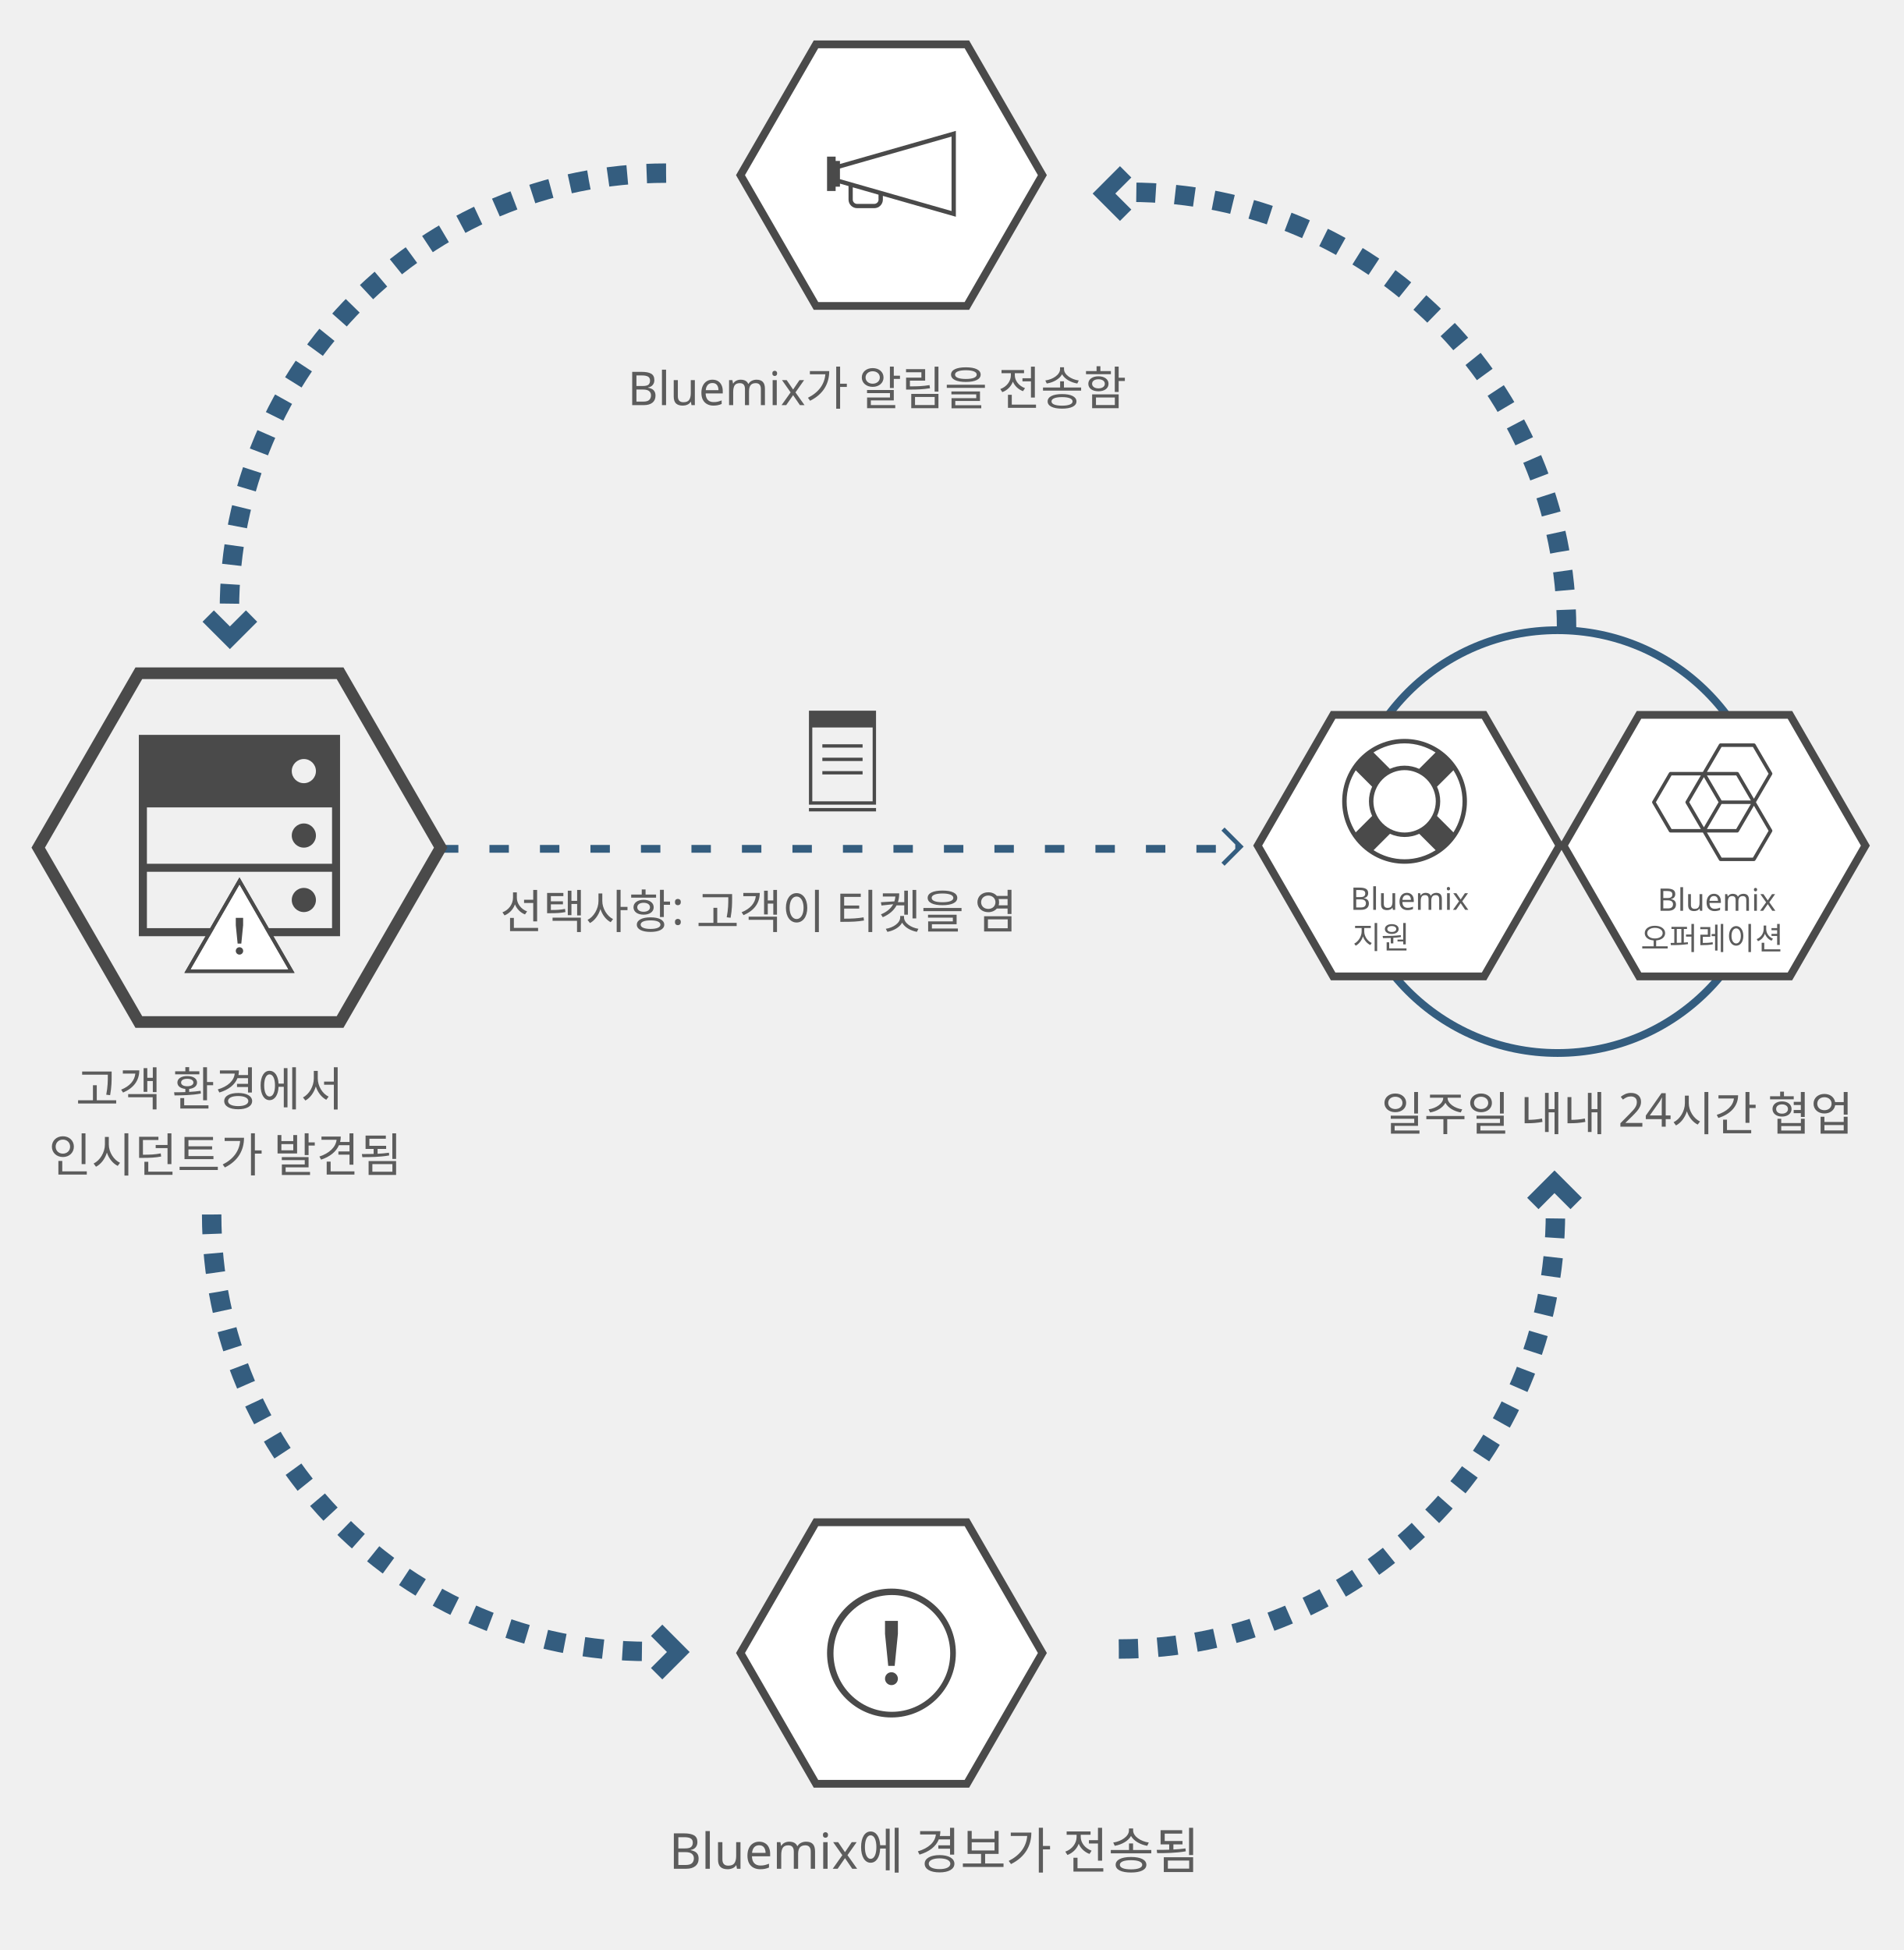
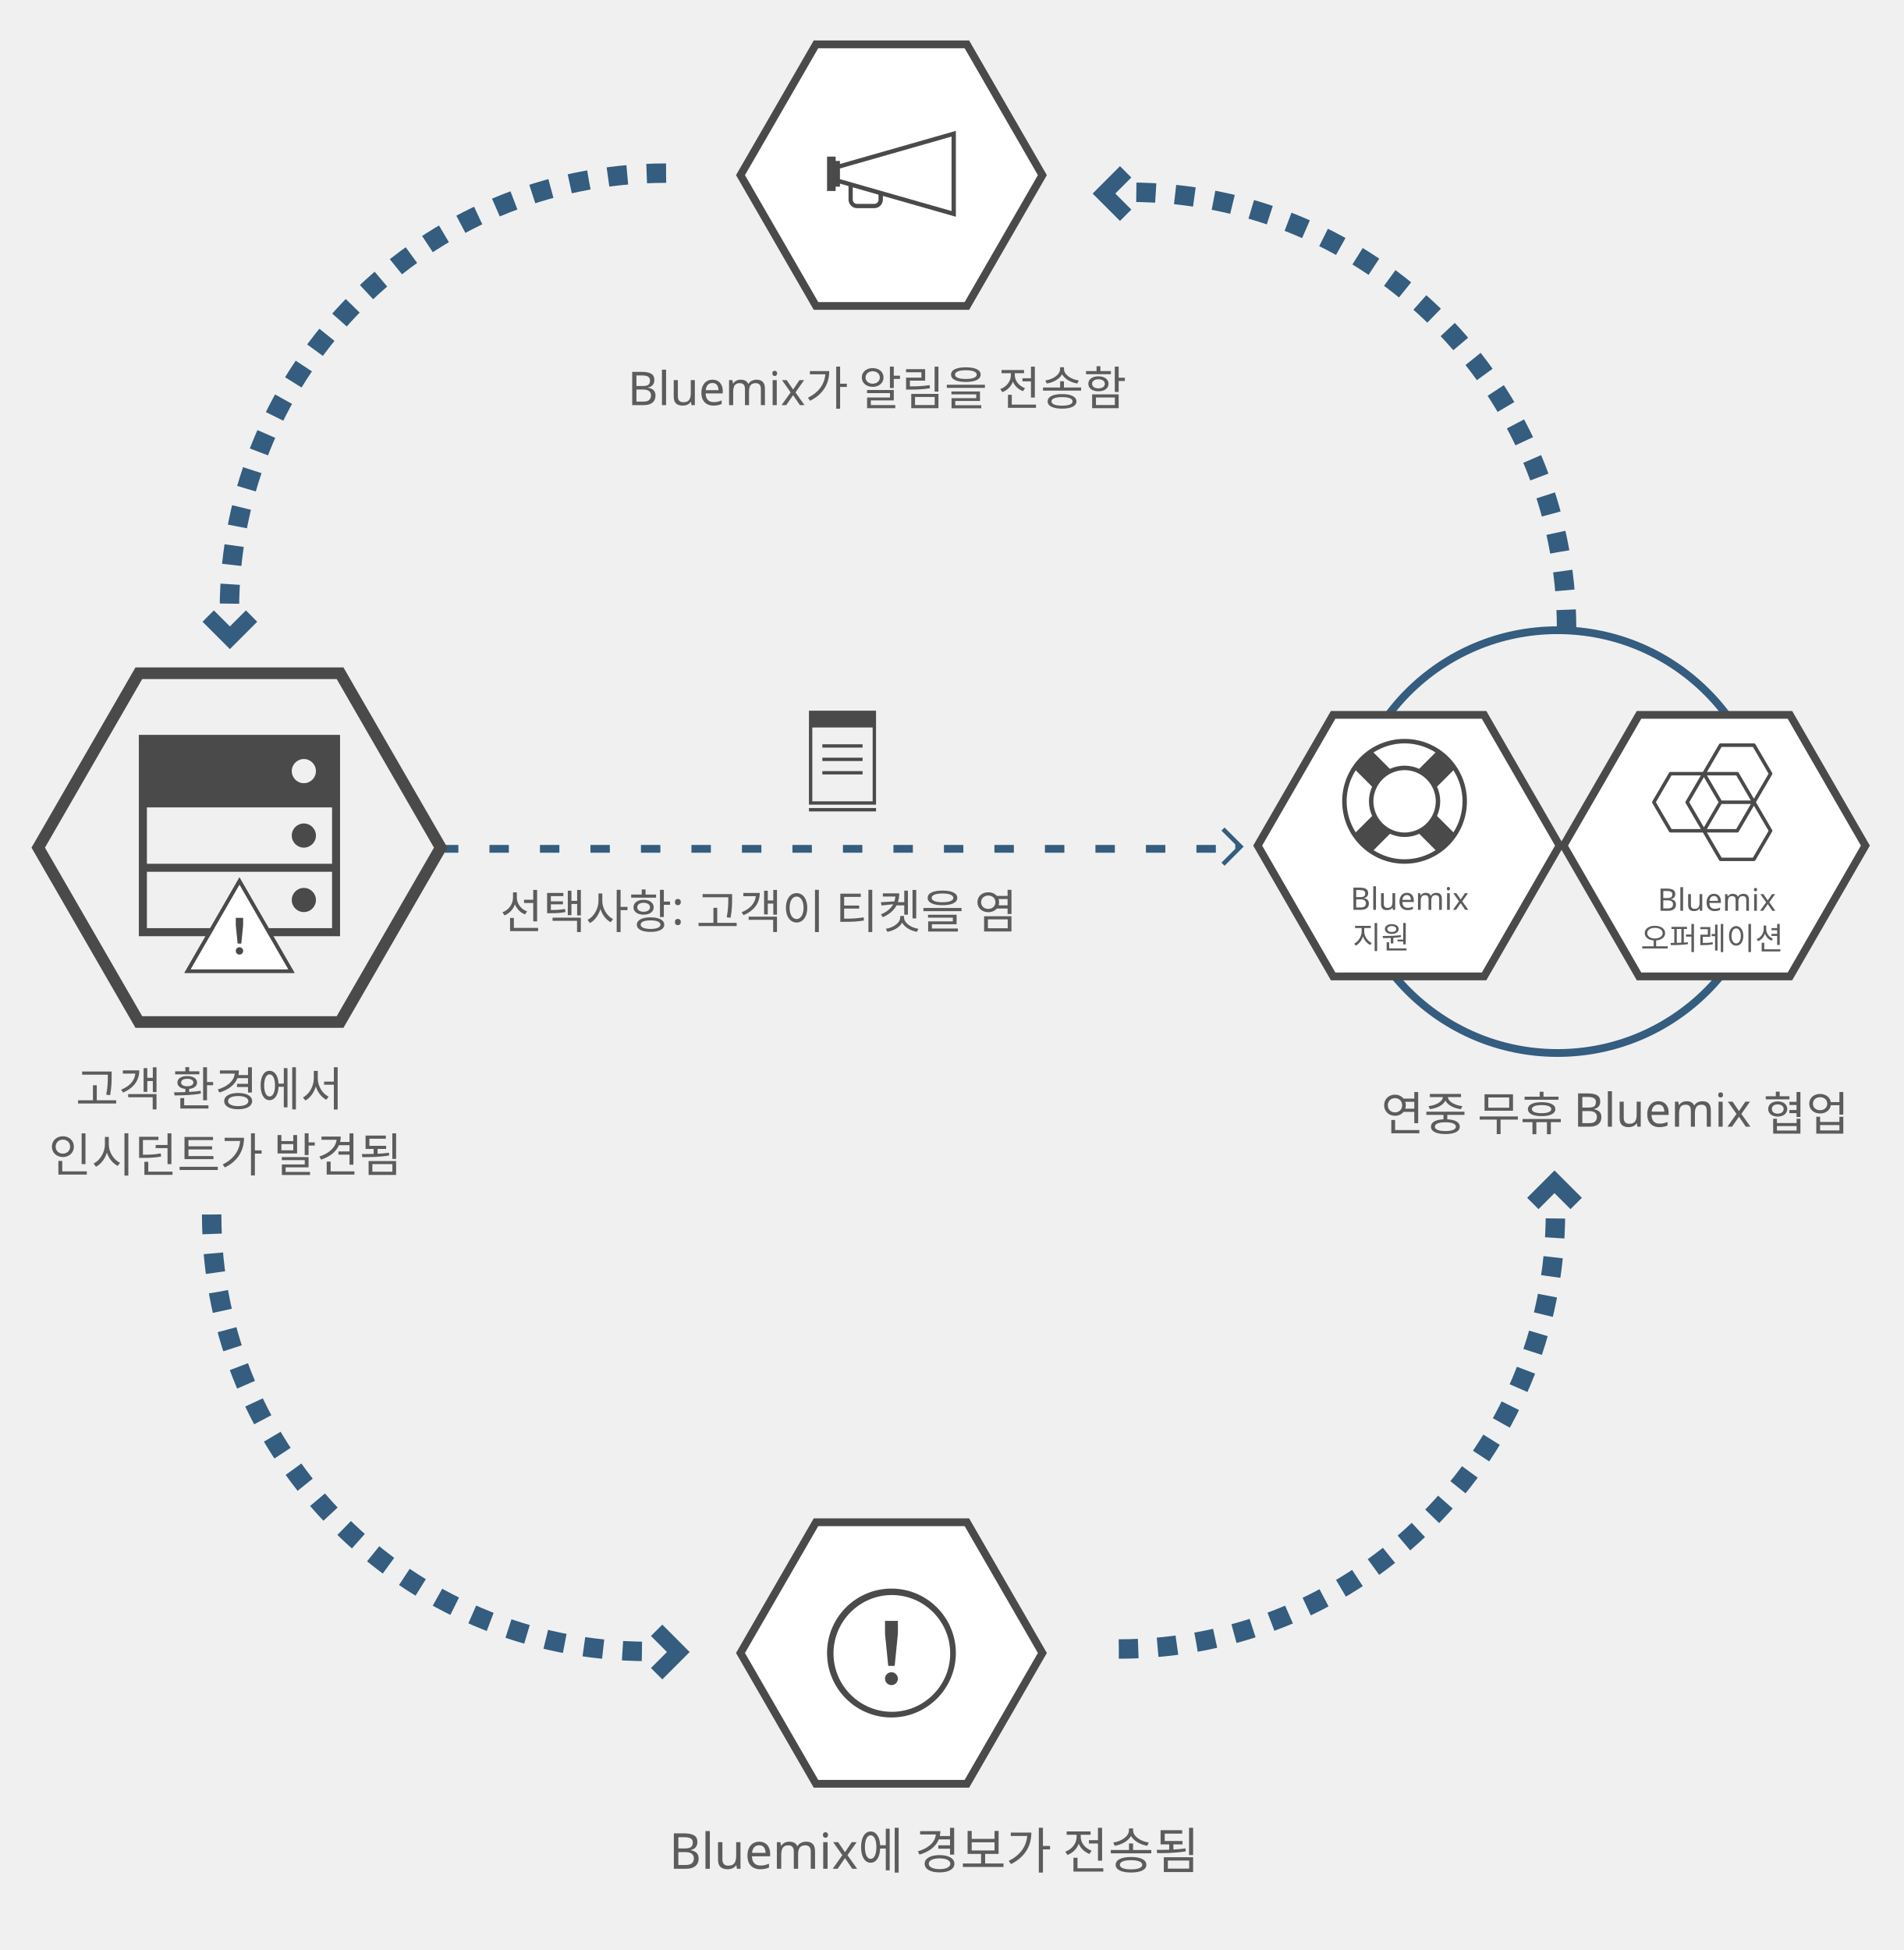
<svg xmlns="http://www.w3.org/2000/svg" xmlns:xlink="http://www.w3.org/1999/xlink" version="1.1" id="Layer_1" x="0px" y="0px" viewBox="0 0 490 502" style="enable-background:new 0 0 490 502;" xml:space="preserve">
  <style type="text/css">
	.st0{clip-path:url(#SVGID_2_);}
	.st1{clip-path:url(#SVGID_4_);fill:#4A4A4A;}
	.st2{clip-path:url(#SVGID_6_);}
	.st3{clip-path:url(#SVGID_8_);fill:#4A4A4A;}
	.st4{clip-path:url(#SVGID_10_);}
	.st5{clip-path:url(#SVGID_12_);fill:#4A4A4A;}
	.st6{clip-path:url(#SVGID_14_);}
	.st7{clip-path:url(#SVGID_16_);fill:#4A4A4A;}
	.st8{clip-path:url(#SVGID_18_);}
	.st9{clip-path:url(#SVGID_20_);fill:#4A4A4A;}
	.st10{clip-path:url(#SVGID_22_);}
	.st11{clip-path:url(#SVGID_24_);fill:#4A4A4A;}
	.st12{clip-path:url(#SVGID_26_);}
	.st13{clip-path:url(#SVGID_28_);fill:#4A4A4A;}
	.st14{clip-path:url(#SVGID_30_);}
	.st15{clip-path:url(#SVGID_32_);fill:#FFFFFF;}
	.st16{clip-path:url(#SVGID_34_);}
	.st17{clip-path:url(#SVGID_36_);fill:#4A4A4A;}
	.st18{clip-path:url(#SVGID_38_);}
	.st19{clip-path:url(#SVGID_40_);fill:#4A4A4A;}
	.st20{clip-path:url(#SVGID_42_);fill:none;stroke:#345D7F;stroke-width:2;stroke-miterlimit:10;}
	.st21{clip-path:url(#SVGID_44_);}
	.st22{clip-path:url(#SVGID_46_);fill:#FFFFFF;}
	.st23{clip-path:url(#SVGID_48_);fill:none;stroke:#4A4A4A;stroke-width:2;stroke-miterlimit:10;}
	.st24{clip-path:url(#SVGID_50_);}
	.st25{clip-path:url(#SVGID_52_);fill:#FFFFFF;}
	.st26{clip-path:url(#SVGID_54_);fill:none;stroke:#4A4A4A;stroke-width:2;stroke-miterlimit:10;}
	.st27{clip-path:url(#SVGID_56_);}
	.st28{clip-path:url(#SVGID_58_);fill:#FFFFFF;}
	.st29{clip-path:url(#SVGID_60_);fill:none;stroke:#4A4A4A;stroke-width:2;stroke-miterlimit:10;}
	.st30{clip-path:url(#SVGID_62_);}
	.st31{clip-path:url(#SVGID_64_);fill:#FFFFFF;}
	.st32{clip-path:url(#SVGID_66_);fill:none;stroke:#4A4A4A;stroke-width:2;stroke-miterlimit:10;}
	.st33{clip-path:url(#SVGID_66_);fill:none;stroke:#345D7F;stroke-width:2;stroke-miterlimit:10;stroke-dasharray:5,8,5,8;}
	.st34{clip-path:url(#SVGID_66_);}
	.st35{fill:#5C5C5C;}
	.st36{font-family:'HelvNeueRomanforIBM';}
	.st37{font-size:12px;}
	.st38{font-family:'HelvNeueBoldforIBM';}
	.st39{font-size:8px;}
	.st40{clip-path:url(#SVGID_68_);}
	.st41{clip-path:url(#SVGID_70_);fill:#4A4A4A;}
	.st42{clip-path:url(#SVGID_72_);fill:none;stroke:#345D7F;stroke-width:5;stroke-miterlimit:10;stroke-dasharray:5,5,5,5;}
	.st43{clip-path:url(#SVGID_72_);fill:none;stroke:#4A4A4A;stroke-width:3;stroke-miterlimit:10;}
	.st44{clip-path:url(#SVGID_72_);}
	.st45{clip-path:url(#SVGID_74_);}
	.st46{clip-path:url(#SVGID_76_);fill:#4A4A4A;}
	.st47{clip-path:url(#SVGID_78_);}
	.st48{clip-path:url(#SVGID_80_);fill:#4A4A4A;}
	.st49{font-size:12.763px;}
	.st50{clip-path:url(#SVGID_82_);}
	.st51{clip-path:url(#SVGID_84_);enable-background:new    ;}
	.st52{clip-path:url(#SVGID_86_);}
	.st53{clip-path:url(#SVGID_88_);}
	.st54{clip-path:url(#SVGID_90_);fill:#4A4A4A;}
	.st55{clip-path:url(#SVGID_92_);}
	.st56{clip-path:url(#SVGID_94_);fill:#4A4A4A;}
	.st57{clip-path:url(#SVGID_96_);}
	.st58{clip-path:url(#SVGID_98_);fill:#4A4A4A;}
	.st59{clip-path:url(#SVGID_100_);}
	.st60{clip-path:url(#SVGID_102_);fill:#4A4A4A;}
	.st61{clip-path:url(#SVGID_104_);}
	.st62{clip-path:url(#SVGID_106_);fill:#4A4A4A;}
	.st63{clip-path:url(#SVGID_108_);}
	.st64{clip-path:url(#SVGID_110_);fill:#4A4A4A;}
	.st65{clip-path:url(#SVGID_112_);}
	.st66{clip-path:url(#SVGID_114_);fill:#FF5003;}
	.st67{fill:none;stroke:#345D7F;stroke-width:3;stroke-miterlimit:10;}
	.st68{clip-path:url(#SVGID_116_);}
	.st69{clip-path:url(#SVGID_118_);fill:#345D7F;}
	.st70{clip-path:url(#SVGID_120_);}
	.st71{clip-path:url(#SVGID_122_);fill:#345D7F;}
	.st72{clip-path:url(#SVGID_124_);}
	.st73{clip-path:url(#SVGID_126_);fill:#345D7F;}
	.st74{clip-path:url(#SVGID_128_);}
	.st75{clip-path:url(#SVGID_130_);fill:#345D7F;}
</style>
  <g>
    <defs>
      <path id="SVGID_1_" d="M78.22,195.4c1.72,0,3.11,1.39,3.11,3.11c0,1.72-1.39,3.11-3.11,3.11c-1.72,0-3.11-1.39-3.11-3.11    C75.11,196.8,76.51,195.4,78.22,195.4z M85.47,222.36H37.82v-14.51h47.66V222.36z M85.47,238.94H37.82v-14.51h47.66V238.94z     M35.74,189.18v16.59v2.07v14.51v2.07v16.59h51.8v-16.59v-2.07v-14.51v-2.07v-16.59H35.74z" />
    </defs>
    <clipPath id="SVGID_2_">
      <use xlink:href="#SVGID_1_" style="overflow:visible;" />
    </clipPath>
    <g class="st0">
      <defs>
        <rect id="SVGID_3_" width="490" height="502" />
      </defs>
      <clipPath id="SVGID_4_">
        <use xlink:href="#SVGID_3_" style="overflow:visible;" />
      </clipPath>
      <rect x="30.74" y="184.18" class="st1" width="61.8" height="61.83" />
    </g>
  </g>
  <g>
    <defs>
      <circle id="SVGID_5_" cx="78.22" cy="215.1" r="3.11" />
    </defs>
    <clipPath id="SVGID_6_">
      <use xlink:href="#SVGID_5_" style="overflow:visible;" />
    </clipPath>
    <g class="st2">
      <defs>
        <rect id="SVGID_7_" width="490" height="502" />
      </defs>
      <clipPath id="SVGID_8_">
        <use xlink:href="#SVGID_7_" style="overflow:visible;" />
      </clipPath>
      <rect x="70.11" y="206.99" class="st3" width="16.22" height="16.22" />
    </g>
  </g>
  <g>
    <defs>
      <circle id="SVGID_9_" cx="78.22" cy="231.69" r="3.11" />
    </defs>
    <clipPath id="SVGID_10_">
      <use xlink:href="#SVGID_9_" style="overflow:visible;" />
    </clipPath>
    <g class="st4">
      <defs>
        <rect id="SVGID_11_" width="490" height="502" />
      </defs>
      <clipPath id="SVGID_12_">
        <use xlink:href="#SVGID_11_" style="overflow:visible;" />
      </clipPath>
      <rect x="70.11" y="223.58" class="st5" width="16.22" height="16.22" />
    </g>
  </g>
  <g>
    <defs>
      <path id="SVGID_13_" d="M61.65,227.78l12.54,21.75H49.1L61.65,227.78z M61.64,225.88l-14.18,24.59h28.36L61.64,225.88z" />
    </defs>
    <clipPath id="SVGID_14_">
      <use xlink:href="#SVGID_13_" style="overflow:visible;" />
    </clipPath>
    <g class="st6">
      <defs>
        <rect id="SVGID_15_" width="490" height="502" />
      </defs>
      <clipPath id="SVGID_16_">
        <use xlink:href="#SVGID_15_" style="overflow:visible;" />
      </clipPath>
      <rect x="42.47" y="220.88" class="st7" width="38.36" height="34.59" />
    </g>
  </g>
  <g>
    <defs>
      <path id="SVGID_17_" d="M61.65,227.78l12.54,21.75H49.1L61.65,227.78z M61.65,225.88l-14.18,24.59h28.36L61.65,225.88z" />
    </defs>
    <clipPath id="SVGID_18_">
      <use xlink:href="#SVGID_17_" style="overflow:visible;" />
    </clipPath>
    <g class="st8">
      <defs>
        <rect id="SVGID_19_" width="490" height="502" />
      </defs>
      <clipPath id="SVGID_20_">
        <use xlink:href="#SVGID_19_" style="overflow:visible;" />
      </clipPath>
      <rect x="42.47" y="220.88" class="st9" width="38.36" height="34.59" />
    </g>
  </g>
  <g>
    <defs>
      <polygon id="SVGID_21_" points="60.7,236.29 60.7,238.18 61.17,242.91 62.12,242.91 62.59,238.18 62.59,236.29   " />
    </defs>
    <clipPath id="SVGID_22_">
      <use xlink:href="#SVGID_21_" style="overflow:visible;" />
    </clipPath>
    <g class="st10">
      <defs>
        <rect id="SVGID_23_" width="490" height="502" />
      </defs>
      <clipPath id="SVGID_24_">
        <use xlink:href="#SVGID_23_" style="overflow:visible;" />
      </clipPath>
      <rect x="55.7" y="231.29" class="st11" width="11.89" height="16.62" />
    </g>
  </g>
  <g>
    <defs>
      <circle id="SVGID_25_" cx="61.65" cy="244.8" r="0.95" />
    </defs>
    <clipPath id="SVGID_26_">
      <use xlink:href="#SVGID_25_" style="overflow:visible;" />
    </clipPath>
    <g class="st12">
      <defs>
        <rect id="SVGID_27_" width="490" height="502" />
      </defs>
      <clipPath id="SVGID_28_">
        <use xlink:href="#SVGID_27_" style="overflow:visible;" />
      </clipPath>
      <rect x="55.7" y="238.86" class="st13" width="11.89" height="11.89" />
    </g>
  </g>
  <g>
    <defs>
      <polygon id="SVGID_29_" points="61.65,227.78 74.19,249.53 49.1,249.53   " />
    </defs>
    <clipPath id="SVGID_30_">
      <use xlink:href="#SVGID_29_" style="overflow:visible;" />
    </clipPath>
    <g class="st14">
      <defs>
        <rect id="SVGID_31_" width="490" height="502" />
      </defs>
      <clipPath id="SVGID_32_">
        <use xlink:href="#SVGID_31_" style="overflow:visible;" />
      </clipPath>
      <rect x="44.1" y="222.78" class="st15" width="35.09" height="31.75" />
    </g>
  </g>
  <g>
    <defs>
      <polygon id="SVGID_33_" points="60.7,236.29 60.7,238.18 61.17,242.91 62.12,242.91 62.59,238.18 62.59,236.29   " />
    </defs>
    <clipPath id="SVGID_34_">
      <use xlink:href="#SVGID_33_" style="overflow:visible;" />
    </clipPath>
    <g class="st16">
      <defs>
        <rect id="SVGID_35_" width="490" height="502" />
      </defs>
      <clipPath id="SVGID_36_">
        <use xlink:href="#SVGID_35_" style="overflow:visible;" />
      </clipPath>
      <rect x="55.7" y="231.29" class="st17" width="11.89" height="16.62" />
    </g>
  </g>
  <g>
    <defs>
      <circle id="SVGID_37_" cx="61.65" cy="244.8" r="0.95" />
    </defs>
    <clipPath id="SVGID_38_">
      <use xlink:href="#SVGID_37_" style="overflow:visible;" />
    </clipPath>
    <g class="st18">
      <defs>
        <rect id="SVGID_39_" width="490" height="502" />
      </defs>
      <clipPath id="SVGID_40_">
        <use xlink:href="#SVGID_39_" style="overflow:visible;" />
      </clipPath>
      <rect x="55.7" y="238.86" class="st19" width="11.89" height="11.89" />
    </g>
  </g>
  <g>
    <defs>
      <rect id="SVGID_41_" width="490" height="502" />
    </defs>
    <clipPath id="SVGID_42_">
      <use xlink:href="#SVGID_41_" style="overflow:visible;" />
    </clipPath>
    <ellipse class="st20" cx="400.96" cy="216.66" rx="54.39" ry="54.42" />
  </g>
  <g>
    <defs>
      <polygon id="SVGID_43_" points="401.47,217.69 382.05,251.36 343.19,251.36 323.77,217.69 343.19,184.03 382.05,184.03   " />
    </defs>
    <clipPath id="SVGID_44_">
      <use xlink:href="#SVGID_43_" style="overflow:visible;" />
    </clipPath>
    <g class="st21">
      <defs>
        <rect id="SVGID_45_" width="490" height="502" />
      </defs>
      <clipPath id="SVGID_46_">
        <use xlink:href="#SVGID_45_" style="overflow:visible;" />
      </clipPath>
      <rect x="318.77" y="179.03" class="st22" width="87.7" height="77.33" />
    </g>
  </g>
  <g>
    <defs>
      <rect id="SVGID_47_" width="490" height="502" />
    </defs>
    <clipPath id="SVGID_48_">
      <use xlink:href="#SVGID_47_" style="overflow:visible;" />
    </clipPath>
    <polygon class="st23" points="401.47,217.69 382.05,251.36 343.19,251.36 323.77,217.69 343.19,184.03 382.05,184.03  " />
  </g>
  <g>
    <defs>
      <polygon id="SVGID_49_" points="268.34,45.09 248.91,78.76 210.06,78.76 190.63,45.09 210.06,11.42 248.91,11.42   " />
    </defs>
    <clipPath id="SVGID_50_">
      <use xlink:href="#SVGID_49_" style="overflow:visible;" />
    </clipPath>
    <g class="st24">
      <defs>
        <rect id="SVGID_51_" width="490" height="502" />
      </defs>
      <clipPath id="SVGID_52_">
        <use xlink:href="#SVGID_51_" style="overflow:visible;" />
      </clipPath>
      <rect x="185.63" y="6.42" class="st25" width="87.7" height="77.33" />
    </g>
  </g>
  <g>
    <defs>
      <rect id="SVGID_53_" width="490" height="502" />
    </defs>
    <clipPath id="SVGID_54_">
      <use xlink:href="#SVGID_53_" style="overflow:visible;" />
    </clipPath>
    <polygon class="st26" points="268.34,45.09 248.91,78.76 210.06,78.76 190.63,45.09 210.06,11.42 248.91,11.42  " />
  </g>
  <g>
    <defs>
      <polygon id="SVGID_55_" points="248.91,459.21 210.06,459.21 190.63,425.54 210.06,391.88 248.91,391.88 268.34,425.54   " />
    </defs>
    <clipPath id="SVGID_56_">
      <use xlink:href="#SVGID_55_" style="overflow:visible;" />
    </clipPath>
    <g class="st27">
      <defs>
        <rect id="SVGID_57_" width="490" height="502" />
      </defs>
      <clipPath id="SVGID_58_">
        <use xlink:href="#SVGID_57_" style="overflow:visible;" />
      </clipPath>
      <rect x="185.63" y="386.88" class="st28" width="87.7" height="77.33" />
    </g>
  </g>
  <g>
    <defs>
      <rect id="SVGID_59_" width="490" height="502" />
    </defs>
    <clipPath id="SVGID_60_">
      <use xlink:href="#SVGID_59_" style="overflow:visible;" />
    </clipPath>
    <polygon class="st29" points="248.91,459.21 210.06,459.21 190.63,425.54 210.06,391.88 248.91,391.88 268.34,425.54  " />
  </g>
  <g>
    <defs>
      <polygon id="SVGID_61_" points="480.21,217.69 460.79,251.36 421.94,251.36 402.51,217.69 421.94,184.03 460.79,184.03   " />
    </defs>
    <clipPath id="SVGID_62_">
      <use xlink:href="#SVGID_61_" style="overflow:visible;" />
    </clipPath>
    <g class="st30">
      <defs>
        <rect id="SVGID_63_" width="490" height="502" />
      </defs>
      <clipPath id="SVGID_64_">
        <use xlink:href="#SVGID_63_" style="overflow:visible;" />
      </clipPath>
      <rect x="397.51" y="179.03" class="st31" width="87.7" height="77.33" />
    </g>
  </g>
  <g>
    <defs>
      <rect id="SVGID_65_" width="490" height="502" />
    </defs>
    <clipPath id="SVGID_66_">
      <use xlink:href="#SVGID_65_" style="overflow:visible;" />
    </clipPath>
    <polygon class="st32" points="480.21,217.69 460.79,251.36 421.94,251.36 402.51,217.69 421.94,184.03 460.79,184.03  " />
    <line class="st33" x1="113" y1="218.52" x2="320.21" y2="218.52" />
    <g class="st34">
      <text transform="matrix(1 0 0 1 128.7402 239)">
        <tspan x="0" y="0" class="st35 st36 st37">선택사항: 고객이 티켓을 염</tspan>
        <tspan x="9" y="0" class="st35 st36 st37" />
        <tspan x="15.79" y="0" class="st35 st36 st37" />
        <tspan x="35.02" y="0" class="st35 st36 st37" />
        <tspan x="41.47" y="0" class="st35 st36 st37" />
        <tspan x="64.79" y="0" class="st35 st36 st37" />
        <tspan x="70.64" y="0" class="st35 st36 st37" />
        <tspan x="73.97" y="0" class="st35 st36 st37" />
        <tspan x="80.74" y="0" class="st35 st36 st37" />
        <tspan x="90.71" y="0" class="st35 st36 st37" />
        <tspan x="110.66" y="0" class="st35 st36 st37" />
        <tspan x="117.62" y="0" class="st35 st36 st37" />
        <tspan x="160.89" y="0" class="st35 st36 st37" />
        <tspan x="166.52" y="0" class="st35 st36 st37" />
        <tspan x="172.87" y="0" class="st35 st36 st37" />
      </text>
    </g>
    <g class="st34">
      <text transform="matrix(1 0 0 1 19.5059 284.6728)">
        <tspan x="0" y="0" class="st35 st36 st37">고객 환경에서</tspan>
        <tspan x="2.86" y="0" class="st35 st36 st37" />
        <tspan x="9.22" y="0" class="st35 st36 st37" />
        <tspan x="31.31" y="0" class="st35 st36 st37" />
        <tspan x="37.55" y="0" class="st35 st36 st37" />
        <tspan x="51" y="0" class="st35 st36 st37" />
        <tspan x="57.35" y="0" class="st35 st36 st37" />
        <tspan x="60.67" y="0" class="st35 st36 st37" />
        <tspan x="67.19" y="0" class="st35 st36 st37" />
        <tspan x="73.57" y="0" class="st35 st36 st37" />
        <tspan x="76.9" y="0" class="st35 st36 st37" />
        <tspan x="83.41" y="0" class="st35 st36 st37" />
      </text>
    </g>
    <g class="st34">
      <text transform="matrix(1 0 0 1 12.5156 301.6728)">
        <tspan x="0" y="0" class="st35 st36 st37">인시던트가 발견됨</tspan>
        <tspan x="12.79" y="0" class="st35 st36 st37" />
        <tspan x="18.65" y="0" class="st35 st36 st37" />
        <tspan x="21.97" y="0" class="st35 st36 st37" />
        <tspan x="28.74" y="0" class="st35 st36 st37" />
        <tspan x="38.71" y="0" class="st35 st36 st37" />
        <tspan x="58.36" y="0" class="st35 st36 st37" />
        <tspan x="64.56" y="0" class="st35 st36 st37" />
        <tspan x="72.67" y="0" class="st35 st36 st37" />
        <tspan x="76.39" y="0" class="st35 st36 st37" />
        <tspan x="89.57" y="0" class="st35 st36 st37" />
        <tspan x="99.54" y="0" class="st35 st36 st37" />
        <tspan x="106" y="0" class="st35 st36 st37" />
        <tspan x="112.22" y="0" class="st35 st36 st37" />
      </text>
    </g>
    <g class="st34">
      <text transform="matrix(1 0 0 1 355.5565 291.0394)">
-         <tspan x="0" y="0" class="st35 st36 st37">일주일 내내 24시간 협업</tspan>
+         <tspan x="0" y="0" class="st35 st36 st37">연중 무휴 Bluemix 협업</tspan>
        <tspan x="6.08" y="0" class="st35 st36 st37" />
        <tspan x="24.98" y="0" class="st35 st36 st37" />
        <tspan x="31.33" y="0" class="st35 st36 st37" />
        <tspan x="42.83" y="0" class="st35 st36 st37" />
        <tspan x="49.28" y="0" class="st35 st36 st37" />
        <tspan x="56.25" y="0" class="st35 st36 st37" />
        <tspan x="63.02" y="0" class="st35 st36 st37" />
        <tspan x="66.83" y="0" class="st35 st36 st37" />
        <tspan x="73.14" y="0" class="st35 st36 st37" />
      </text>
    </g>
    <g class="st34">
      <text transform="matrix(1 0 0 1 426.6889 234.468)" class="st35 st38 st39">Bluemix</text>
    </g>
    <g class="st34">
      <text transform="matrix(1 0 0 1 422.3652 244.468)">
        <tspan x="0" y="0" class="st35 st36 st39">오퍼레이션</tspan>
        <tspan x="6" y="0" class="st35 st36 st39" />
        <tspan x="10.64" y="0" class="st35 st36 st39" />
        <tspan x="14.94" y="0" class="st35 st36 st39" />
        <tspan x="21.69" y="0" class="st35 st36 st39" />
      </text>
    </g>
    <g class="st34">
      <text transform="matrix(1 0 0 1 347.6339 234.2215)" class="st35 st38 st39">Bluemix</text>
    </g>
    <g class="st34">
      <text transform="matrix(1 0 0 1 348.2179 244.2215)">
        <tspan x="0" y="0" class="st35 st36 st39">지원</tspan>
        <tspan x="13.92" y="0" class="st35 st36 st39" />
        <tspan x="18.55" y="0" class="st35 st36 st39" />
        <tspan x="23.06" y="0" class="st35 st36 st39" />
        <tspan x="26.14" y="0" class="st35 st36 st39" />
      </text>
    </g>
  </g>
  <g>
    <defs>
      <path id="SVGID_67_" d="M369.94,210.06c0.52-1.15,0.82-2.43,0.82-3.77c0-1.35-0.3-2.62-0.82-3.77l4.22-4.22    c1.47,2.31,2.34,5.05,2.34,7.99s-0.87,5.68-2.34,7.99L369.94,210.06z M369.07,209.19c-0.82,2.1-2.48,3.77-4.58,4.58    c-0.9,0.35-1.88,0.55-2.9,0.55c-1.02,0-2-0.2-2.9-0.55c-2.1-0.82-3.76-2.48-4.58-4.58c-0.35-0.9-0.55-1.88-0.55-2.9    c0-1.02,0.2-2,0.55-2.9c0.82-2.1,2.48-3.77,4.58-4.58c0.9-0.35,1.88-0.55,2.9-0.55c1.02,0,2,0.2,2.9,0.55    c2.1,0.82,3.76,2.48,4.58,4.58c0.35,0.9,0.55,1.88,0.55,2.9C369.61,207.31,369.42,208.29,369.07,209.19z M361.58,221.21    c-2.94,0-5.67-0.87-7.98-2.34l4.22-4.22c1.15,0.52,2.43,0.82,3.77,0.82c1.34,0,2.62-0.3,3.77-0.82l4.22,4.22    C367.26,220.34,364.52,221.21,361.58,221.21z M353.23,210.06l-4.22,4.22c-1.47-2.31-2.34-5.05-2.34-7.99s0.87-5.68,2.34-7.99    l4.22,4.22c-0.52,1.15-0.82,2.43-0.82,3.77C352.41,207.63,352.71,208.91,353.23,210.06z M361.58,191.37    c2.94,0,5.67,0.87,7.98,2.34l-4.22,4.22c-1.15-0.52-2.43-0.82-3.77-0.82c-1.34,0-2.62,0.3-3.77,0.82l-4.22-4.22    C355.91,192.24,358.65,191.37,361.58,191.37z M361.58,190.22c-8.87,0-16.06,7.19-16.06,16.07c0,8.87,7.19,16.07,16.06,16.07    c8.87,0,16.06-7.19,16.06-16.07C377.64,197.42,370.45,190.22,361.58,190.22z" />
    </defs>
    <clipPath id="SVGID_68_">
      <use xlink:href="#SVGID_67_" style="overflow:visible;" />
    </clipPath>
    <g class="st40">
      <defs>
        <rect id="SVGID_69_" width="490" height="502" />
      </defs>
      <clipPath id="SVGID_70_">
        <use xlink:href="#SVGID_69_" style="overflow:visible;" />
      </clipPath>
      <rect x="340.53" y="185.22" class="st41" width="42.12" height="42.14" />
    </g>
  </g>
  <g>
    <defs>
      <rect id="SVGID_71_" width="490" height="502" />
    </defs>
    <clipPath id="SVGID_72_">
      <use xlink:href="#SVGID_71_" style="overflow:visible;" />
    </clipPath>
    <path class="st42" d="M288.02,424.51c62.08,0,112.41-50.36,112.41-112.48" />
    <path class="st42" d="M403.29,161.97c0-62.12-50.33-112.48-112.41-112.48" />
    <path class="st42" d="M54.49,312.66c0,62.12,50.33,112.48,112.41,112.48" />
    <path class="st42" d="M171.47,44.57c-62.08,0-112.41,50.36-112.41,112.48" />
    <polygon class="st43" points="113.45,218.21 87.55,263.1 35.74,263.1 9.84,218.21 35.74,173.32 87.55,173.32  " />
    <g class="st44">
      <text transform="matrix(1 0 0 1 161.5913 104.2935)">
        <tspan x="0" y="0" class="st35 st36 st37">Bluemix가 알림을 전송함</tspan>
        <tspan x="44.35" y="0" class="st35 st36 st37" />
        <tspan x="50.27" y="0" class="st35 st36 st37" />
        <tspan x="56.72" y="0" class="st35 st36 st37" />
        <tspan x="63.07" y="0" class="st35 st36 st37" />
        <tspan x="78.73" y="0" class="st35 st36 st37" />
        <tspan x="85.09" y="0" class="st35 st36 st37" />
        <tspan x="91.75" y="0" class="st35 st36 st37" />
        <tspan x="95.45" y="0" class="st35 st36 st37" />
        <tspan x="97.98" y="0" class="st35 st36 st37" />
        <tspan x="110.29" y="0" class="st35 st36 st37" />
        <tspan x="116.59" y="0" class="st35 st36 st37" />
      </text>
    </g>
  </g>
  <g>
    <defs>
      <path id="SVGID_73_" d="M244.96,54.33l-28.73-8.21v-2.75l28.73-8.21V54.33z M226.17,51.38c0,0.61-0.5,1.11-1.11,1.11h-4.42    c-0.61,0-1.11-0.5-1.11-1.11v-3.16l6.63,1.9V51.38z M216.23,42.22v-0.79h-1.11v-1.11h-2.21v8.85h2.21v-1.11h1.11v-0.79l2.21,0.63    v3.48c0,1.22,0.99,2.21,2.21,2.21h4.42c1.22,0,2.21-0.99,2.21-2.21v-0.95l18.79,5.37V33.69L216.23,42.22z" />
    </defs>
    <clipPath id="SVGID_74_">
      <use xlink:href="#SVGID_73_" style="overflow:visible;" />
    </clipPath>
    <g class="st45">
      <defs>
        <rect id="SVGID_75_" width="490" height="502" />
      </defs>
      <clipPath id="SVGID_76_">
        <use xlink:href="#SVGID_75_" style="overflow:visible;" />
      </clipPath>
      <rect x="207.91" y="28.69" class="st46" width="43.15" height="32.12" />
    </g>
  </g>
  <g>
    <defs>
      <path id="SVGID_77_" d="M229.59,440.68c-8.26,0-15.02-6.76-15.02-15.03s6.76-15.03,15.02-15.03s15.02,6.73,15.02,15.03    C244.61,433.92,237.86,440.68,229.59,440.68z M229.49,408.96c-9.15,0-16.58,7.43-16.58,16.59c0,9.16,7.43,16.59,16.58,16.59    s16.58-7.43,16.58-16.59C246.06,416.39,238.64,408.96,229.49,408.96z M227.83,420.6l0.83,8.26h1.66l0.83-8.26v-3.32h-3.32V420.6z     M229.49,430.49c-0.9,0-1.66,0.73-1.66,1.66c0,0.9,0.73,1.66,1.66,1.66s1.66-0.73,1.66-1.66    C231.15,431.25,230.38,430.49,229.49,430.49z" />
    </defs>
    <clipPath id="SVGID_78_">
      <use xlink:href="#SVGID_77_" style="overflow:visible;" />
    </clipPath>
    <g class="st47">
      <defs>
        <rect id="SVGID_79_" width="490" height="502" />
      </defs>
      <clipPath id="SVGID_80_">
        <use xlink:href="#SVGID_79_" style="overflow:visible;" />
      </clipPath>
      <rect x="207.91" y="403.96" class="st48" width="43.15" height="43.17" />
    </g>
  </g>
  <g>
    <text transform="matrix(1 0 0 1 172.2383 481.0837)">
      <tspan x="0" y="0" class="st35 st36 st49">Bluemix에 경보가 전송됨</tspan>
      <tspan x="8.56" y="0" class="st35 st36 st49" />
      <tspan x="17.94" y="0" class="st35 st36 st49" />
      <tspan x="22.86" y="0" class="st35 st36 st49" />
      <tspan x="29.83" y="0" class="st35 st36 st49" />
      <tspan x="36.12" y="0" class="st35 st36 st49" />
      <tspan x="42.99" y="0" class="st35 st36 st49" />
      <tspan x="49.61" y="0" class="st35 st36 st49" />
      <tspan x="56.58" y="0" class="st35 st36 st49" />
      <tspan x="60.11" y="0" class="st35 st36 st49" />
    </text>
  </g>
  <g>
    <defs>
      <rect id="SVGID_81_" x="425.3" y="191.37" width="30.96" height="30.3" />
    </defs>
    <clipPath id="SVGID_82_">
      <use xlink:href="#SVGID_81_" style="overflow:visible;" />
    </clipPath>
    <g class="st50">
      <defs>
        <rect id="SVGID_83_" width="490" height="502" />
      </defs>
      <clipPath id="SVGID_84_">
        <use xlink:href="#SVGID_83_" style="overflow:visible;" />
      </clipPath>
      <g class="st51">
        <g>
          <defs>
            <rect id="SVGID_85_" x="425" y="191" width="32" height="31" />
          </defs>
          <clipPath id="SVGID_86_">
            <use xlink:href="#SVGID_85_" style="overflow:visible;" />
          </clipPath>
          <g class="st52">
            <defs>
              <path id="SVGID_87_" d="M442.93,221.67h8.59c0.16,0,0.31-0.09,0.39-0.22l4.29-7.35c0.04-0.07,0.06-0.15,0.06-0.23        c0-0.08-0.02-0.16-0.06-0.23l-4.16-7.12l4.16-7.12c0.04-0.07,0.06-0.15,0.06-0.23s-0.02-0.16-0.06-0.23l-4.29-7.35        c-0.08-0.14-0.23-0.22-0.39-0.22h-8.59c-0.16,0-0.31,0.09-0.39,0.22l-4.16,7.13h-8.33c-0.16,0-0.31,0.09-0.39,0.22l-4.29,7.35        c-0.08,0.14-0.08,0.32,0,0.46l4.29,7.35c0.08,0.14,0.23,0.22,0.39,0.22h8.33l4.16,7.13        C442.62,221.59,442.77,221.67,442.93,221.67z M450.73,206.07h-7.54l-0.13-0.23l-3.63-6.22h7.54L450.73,206.07z M438.64,212.98        l-3.77-6.46l3.77-6.46l3.77,6.46L438.64,212.98z M450.73,206.97l-3.77,6.45h-7.54l3.63-6.22l0.13-0.23H450.73z M430.31,199.62        h7.54l-3.9,6.67c-0.08,0.14-0.08,0.32,0,0.46l3.9,6.67h-7.54l-4.03-6.9L430.31,199.62z M451.52,205.63l-3.91-6.68        c-0.08-0.14-0.23-0.22-0.39-0.22h-7.8l3.77-6.45h8.07l4.03,6.9L451.52,205.63z M443.19,220.77l-3.77-6.45h7.8        c0.16,0,0.31-0.09,0.39-0.22l3.91-6.68l3.77,6.46l-4.03,6.9H443.19z" />
            </defs>
            <clipPath id="SVGID_88_">
              <use xlink:href="#SVGID_87_" style="overflow:visible;" />
            </clipPath>
            <g class="st53">
              <defs>
                <rect id="SVGID_89_" x="425" y="191" width="32" height="31" />
              </defs>
              <clipPath id="SVGID_90_">
                <use xlink:href="#SVGID_89_" style="overflow:visible;" />
              </clipPath>
              <rect x="420.3" y="186.37" class="st54" width="40.96" height="40.3" />
            </g>
          </g>
        </g>
      </g>
    </g>
  </g>
  <g>
    <defs>
      <rect id="SVGID_91_" x="208.25" y="208.02" width="17.27" height="0.86" />
    </defs>
    <clipPath id="SVGID_92_">
      <use xlink:href="#SVGID_91_" style="overflow:visible;" />
    </clipPath>
    <g class="st55">
      <defs>
        <rect id="SVGID_93_" width="490" height="502" />
      </defs>
      <clipPath id="SVGID_94_">
        <use xlink:href="#SVGID_93_" style="overflow:visible;" />
      </clipPath>
      <rect x="203.25" y="203.02" class="st56" width="27.27" height="10.86" />
    </g>
  </g>
  <g>
    <defs>
      <path id="SVGID_95_" d="M224.65,206.29h-15.54v-19.01h15.54V206.29z M208.25,182.96v3.46v20.73h17.27v-20.73v-3.46H208.25z" />
    </defs>
    <clipPath id="SVGID_96_">
      <use xlink:href="#SVGID_95_" style="overflow:visible;" />
    </clipPath>
    <g class="st57">
      <defs>
        <rect id="SVGID_97_" width="490" height="502" />
      </defs>
      <clipPath id="SVGID_98_">
        <use xlink:href="#SVGID_97_" style="overflow:visible;" />
      </clipPath>
      <rect x="203.25" y="177.96" class="st58" width="27.27" height="34.19" />
    </g>
  </g>
  <g>
    <defs>
      <rect id="SVGID_99_" x="211.7" y="195.06" width="10.36" height="0.86" />
    </defs>
    <clipPath id="SVGID_100_">
      <use xlink:href="#SVGID_99_" style="overflow:visible;" />
    </clipPath>
    <g class="st59">
      <defs>
        <rect id="SVGID_101_" width="490" height="502" />
      </defs>
      <clipPath id="SVGID_102_">
        <use xlink:href="#SVGID_101_" style="overflow:visible;" />
      </clipPath>
      <rect x="206.7" y="190.06" class="st60" width="20.36" height="10.86" />
    </g>
  </g>
  <g>
    <defs>
      <rect id="SVGID_103_" x="211.7" y="191.6" width="10.36" height="0.86" />
    </defs>
    <clipPath id="SVGID_104_">
      <use xlink:href="#SVGID_103_" style="overflow:visible;" />
    </clipPath>
    <g class="st61">
      <defs>
        <rect id="SVGID_105_" width="490" height="502" />
      </defs>
      <clipPath id="SVGID_106_">
        <use xlink:href="#SVGID_105_" style="overflow:visible;" />
      </clipPath>
      <rect x="206.7" y="186.6" class="st62" width="20.36" height="10.86" />
    </g>
  </g>
  <g>
    <defs>
      <rect id="SVGID_107_" x="211.7" y="198.51" width="10.36" height="0.86" />
    </defs>
    <clipPath id="SVGID_108_">
      <use xlink:href="#SVGID_107_" style="overflow:visible;" />
    </clipPath>
    <g class="st63">
      <defs>
        <rect id="SVGID_109_" width="490" height="502" />
      </defs>
      <clipPath id="SVGID_110_">
        <use xlink:href="#SVGID_109_" style="overflow:visible;" />
      </clipPath>
      <rect x="206.7" y="193.51" class="st64" width="20.36" height="10.86" />
    </g>
  </g>
  <g>
    <defs>
      <polygon id="SVGID_111_" points="54.26,160.06 55.06,159.26 58.62,162.82 59.75,162.82 63.31,159.26 64.1,160.06 59.18,164.98       " />
    </defs>
    <clipPath id="SVGID_112_">
      <use xlink:href="#SVGID_111_" style="overflow:visible;" />
    </clipPath>
    <g class="st65">
      <defs>
        <rect id="SVGID_113_" width="490" height="502" />
      </defs>
      <clipPath id="SVGID_114_">
        <use xlink:href="#SVGID_113_" style="overflow:visible;" />
      </clipPath>
      <rect x="49.26" y="154.26" class="st66" width="19.84" height="15.72" />
    </g>
  </g>
  <g>
    <polygon class="st67" points="54.26,160.06 55.06,159.26 58.62,162.82 59.75,162.82 63.31,159.26 64.1,160.06 59.18,164.98  " />
  </g>
  <g>
    <defs>
      <polygon id="SVGID_115_" points="395.26,308.36 396.06,309.16 399.61,305.6 400.74,305.6 404.3,309.16 405.1,308.36     400.18,303.44   " />
    </defs>
    <clipPath id="SVGID_116_">
      <use xlink:href="#SVGID_115_" style="overflow:visible;" />
    </clipPath>
    <g class="st68">
      <defs>
        <rect id="SVGID_117_" width="490" height="502" />
      </defs>
      <clipPath id="SVGID_118_">
        <use xlink:href="#SVGID_117_" style="overflow:visible;" />
      </clipPath>
      <rect x="390.26" y="298.44" class="st69" width="19.84" height="15.72" />
    </g>
  </g>
  <g>
    <polygon class="st67" points="395.26,308.36 396.06,309.16 399.61,305.6 400.74,305.6 404.3,309.16 405.1,308.36 400.18,303.44     " />
  </g>
  <g>
    <defs>
      <polygon id="SVGID_119_" points="288.32,54.75 289.12,53.95 285.56,50.39 285.56,49.26 289.12,45.7 288.32,44.9 283.4,49.83   " />
    </defs>
    <clipPath id="SVGID_120_">
      <use xlink:href="#SVGID_119_" style="overflow:visible;" />
    </clipPath>
    <g class="st70">
      <defs>
        <rect id="SVGID_121_" width="490" height="502" />
      </defs>
      <clipPath id="SVGID_122_">
        <use xlink:href="#SVGID_121_" style="overflow:visible;" />
      </clipPath>
      <rect x="278.4" y="39.9" class="st71" width="15.72" height="19.85" />
    </g>
  </g>
  <g>
    <polygon class="st67" points="288.32,54.75 289.12,53.95 285.56,50.39 285.56,49.26 289.12,45.7 288.32,44.9 283.4,49.83  " />
  </g>
  <g>
    <defs>
      <polygon id="SVGID_123_" points="170.5,430.21 169.7,429.41 173.25,425.85 173.25,424.72 169.7,421.16 170.5,420.36     175.42,425.29   " />
    </defs>
    <clipPath id="SVGID_124_">
      <use xlink:href="#SVGID_123_" style="overflow:visible;" />
    </clipPath>
    <g class="st72">
      <defs>
        <rect id="SVGID_125_" width="490" height="502" />
      </defs>
      <clipPath id="SVGID_126_">
        <use xlink:href="#SVGID_125_" style="overflow:visible;" />
      </clipPath>
      <rect x="164.7" y="415.36" class="st73" width="15.72" height="19.85" />
    </g>
  </g>
  <g>
    <polygon class="st67" points="170.5,430.21 169.7,429.41 173.25,425.85 173.25,424.72 169.7,421.16 170.5,420.36 175.42,425.29     " />
  </g>
  <g>
    <defs>
      <polygon id="SVGID_127_" points="315.24,222.88 314.44,222.08 318,218.52 318,217.39 314.44,213.83 315.24,213.03 320.16,217.95       " />
    </defs>
    <clipPath id="SVGID_128_">
      <use xlink:href="#SVGID_127_" style="overflow:visible;" />
    </clipPath>
    <g class="st74">
      <defs>
        <rect id="SVGID_129_" width="490" height="502" />
      </defs>
      <clipPath id="SVGID_130_">
        <use xlink:href="#SVGID_129_" style="overflow:visible;" />
      </clipPath>
      <rect x="309.44" y="208.03" class="st75" width="15.72" height="19.85" />
    </g>
  </g>
</svg>
